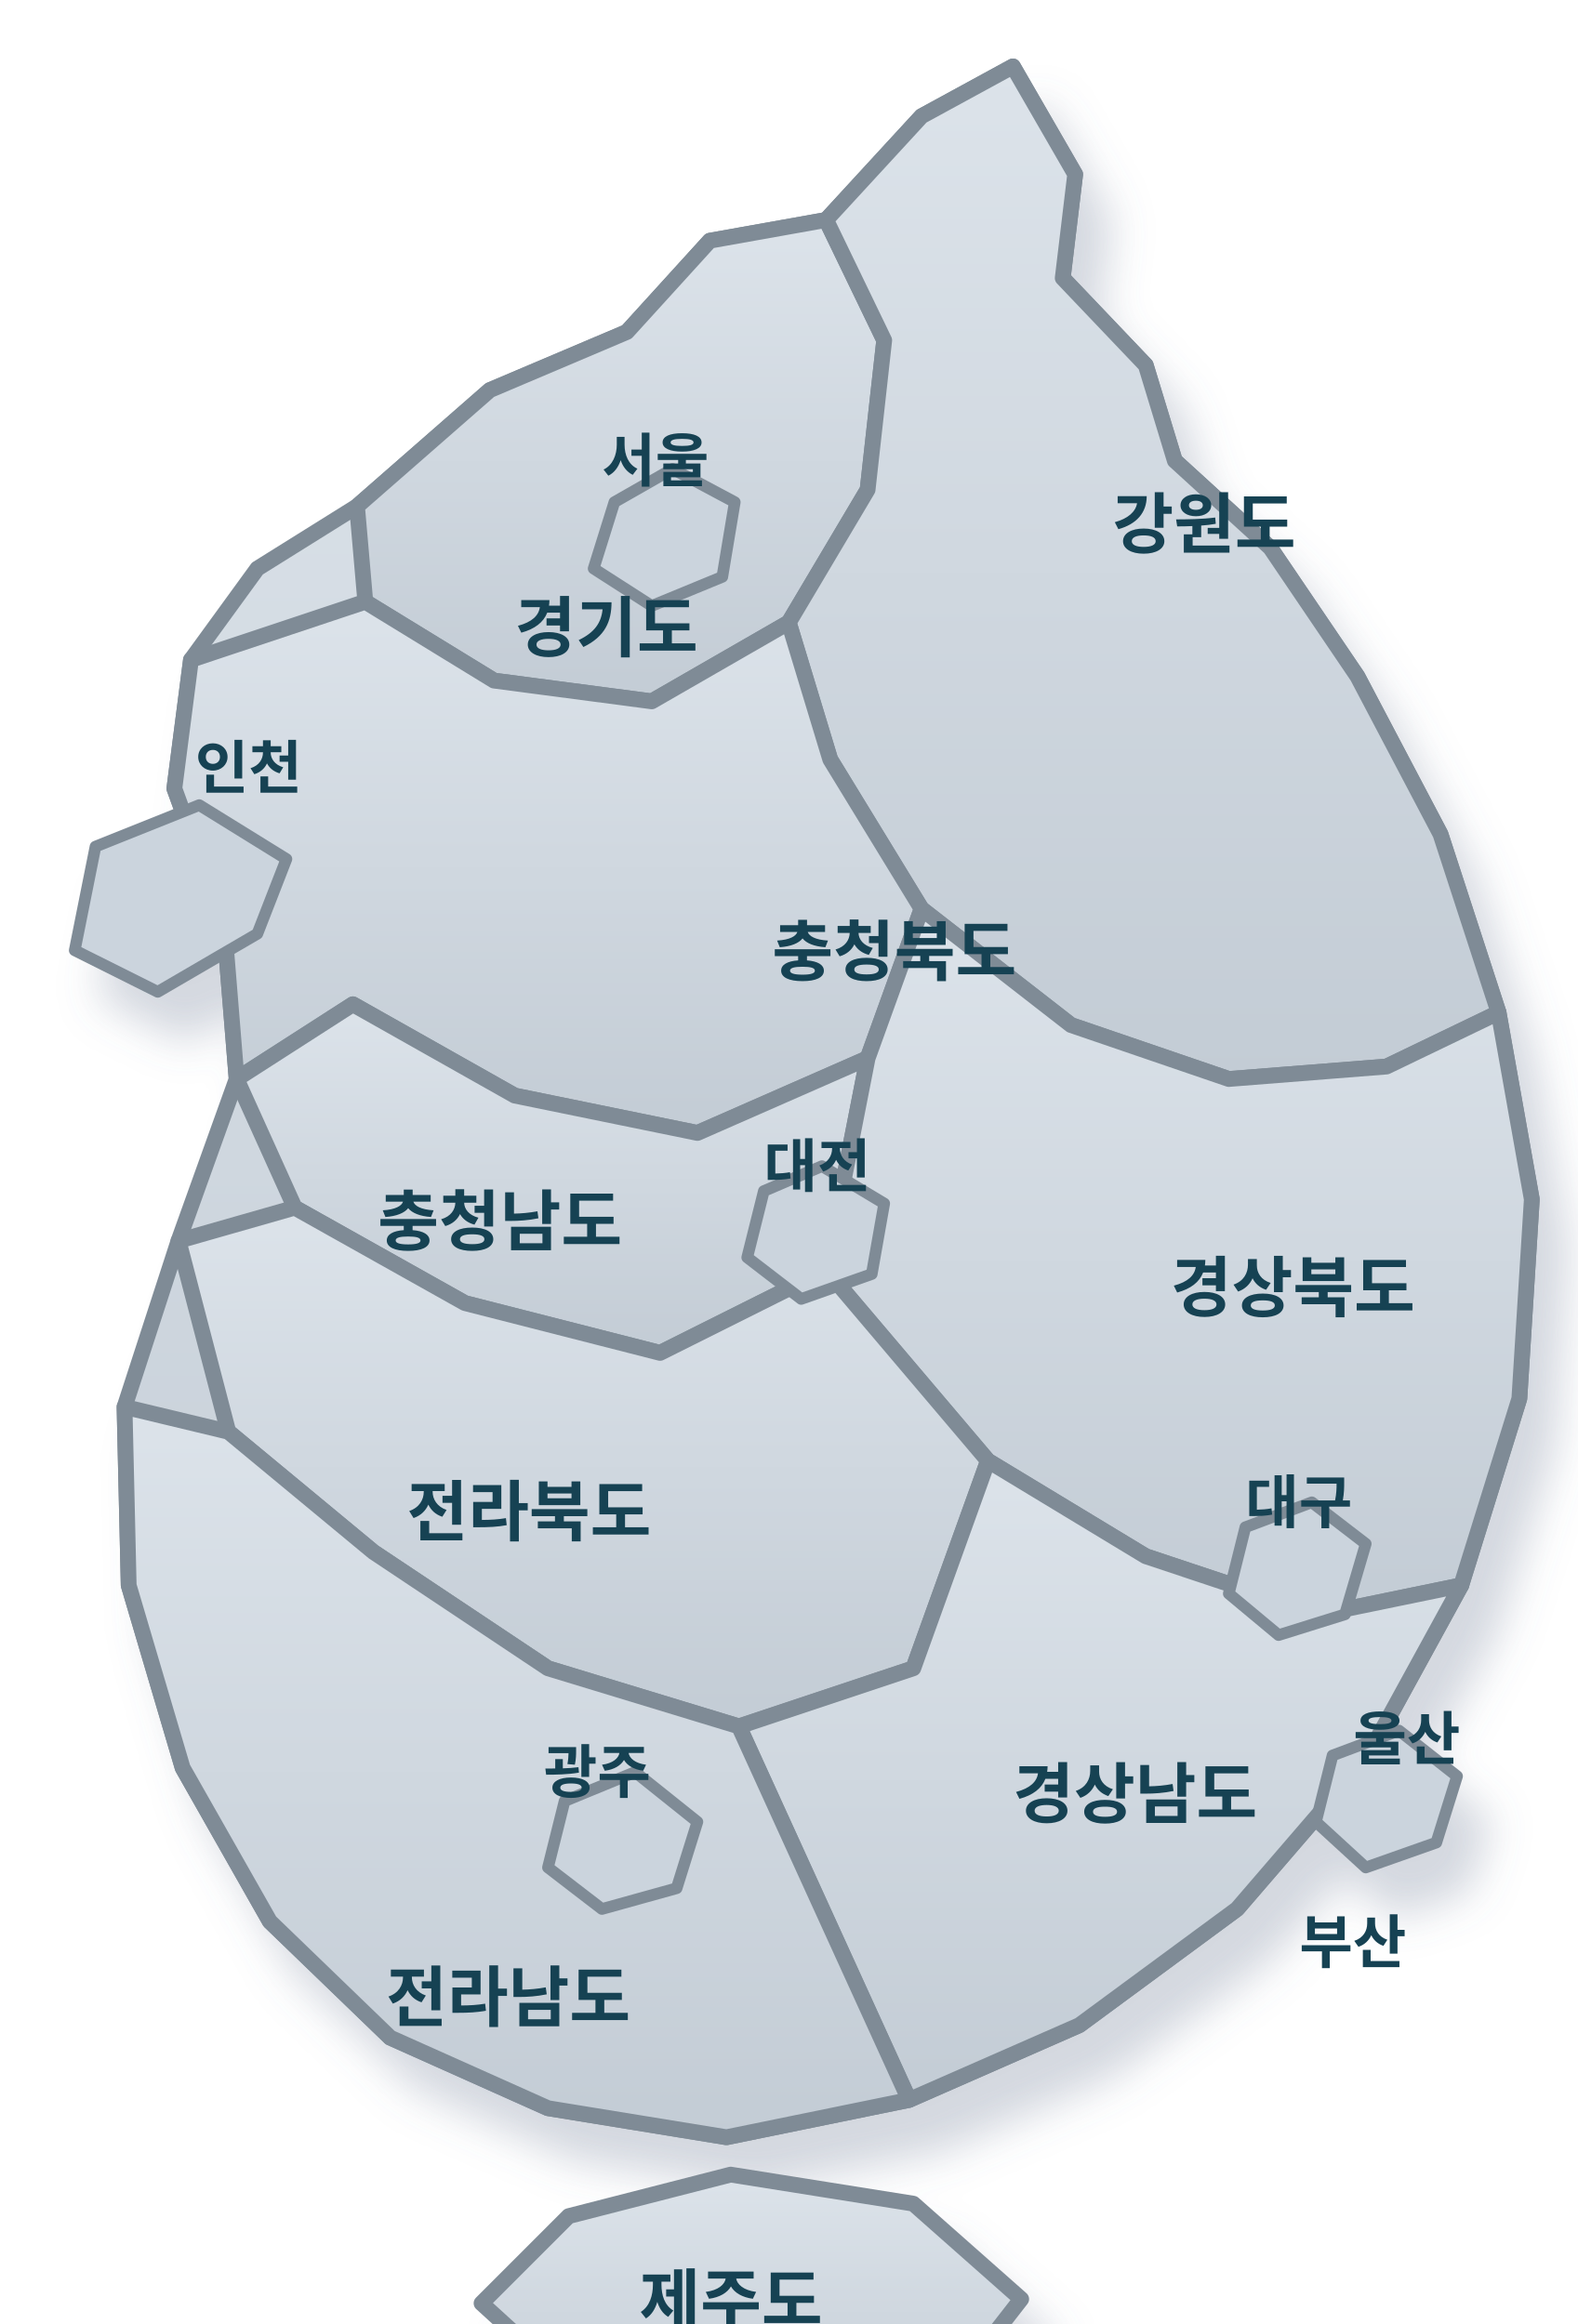
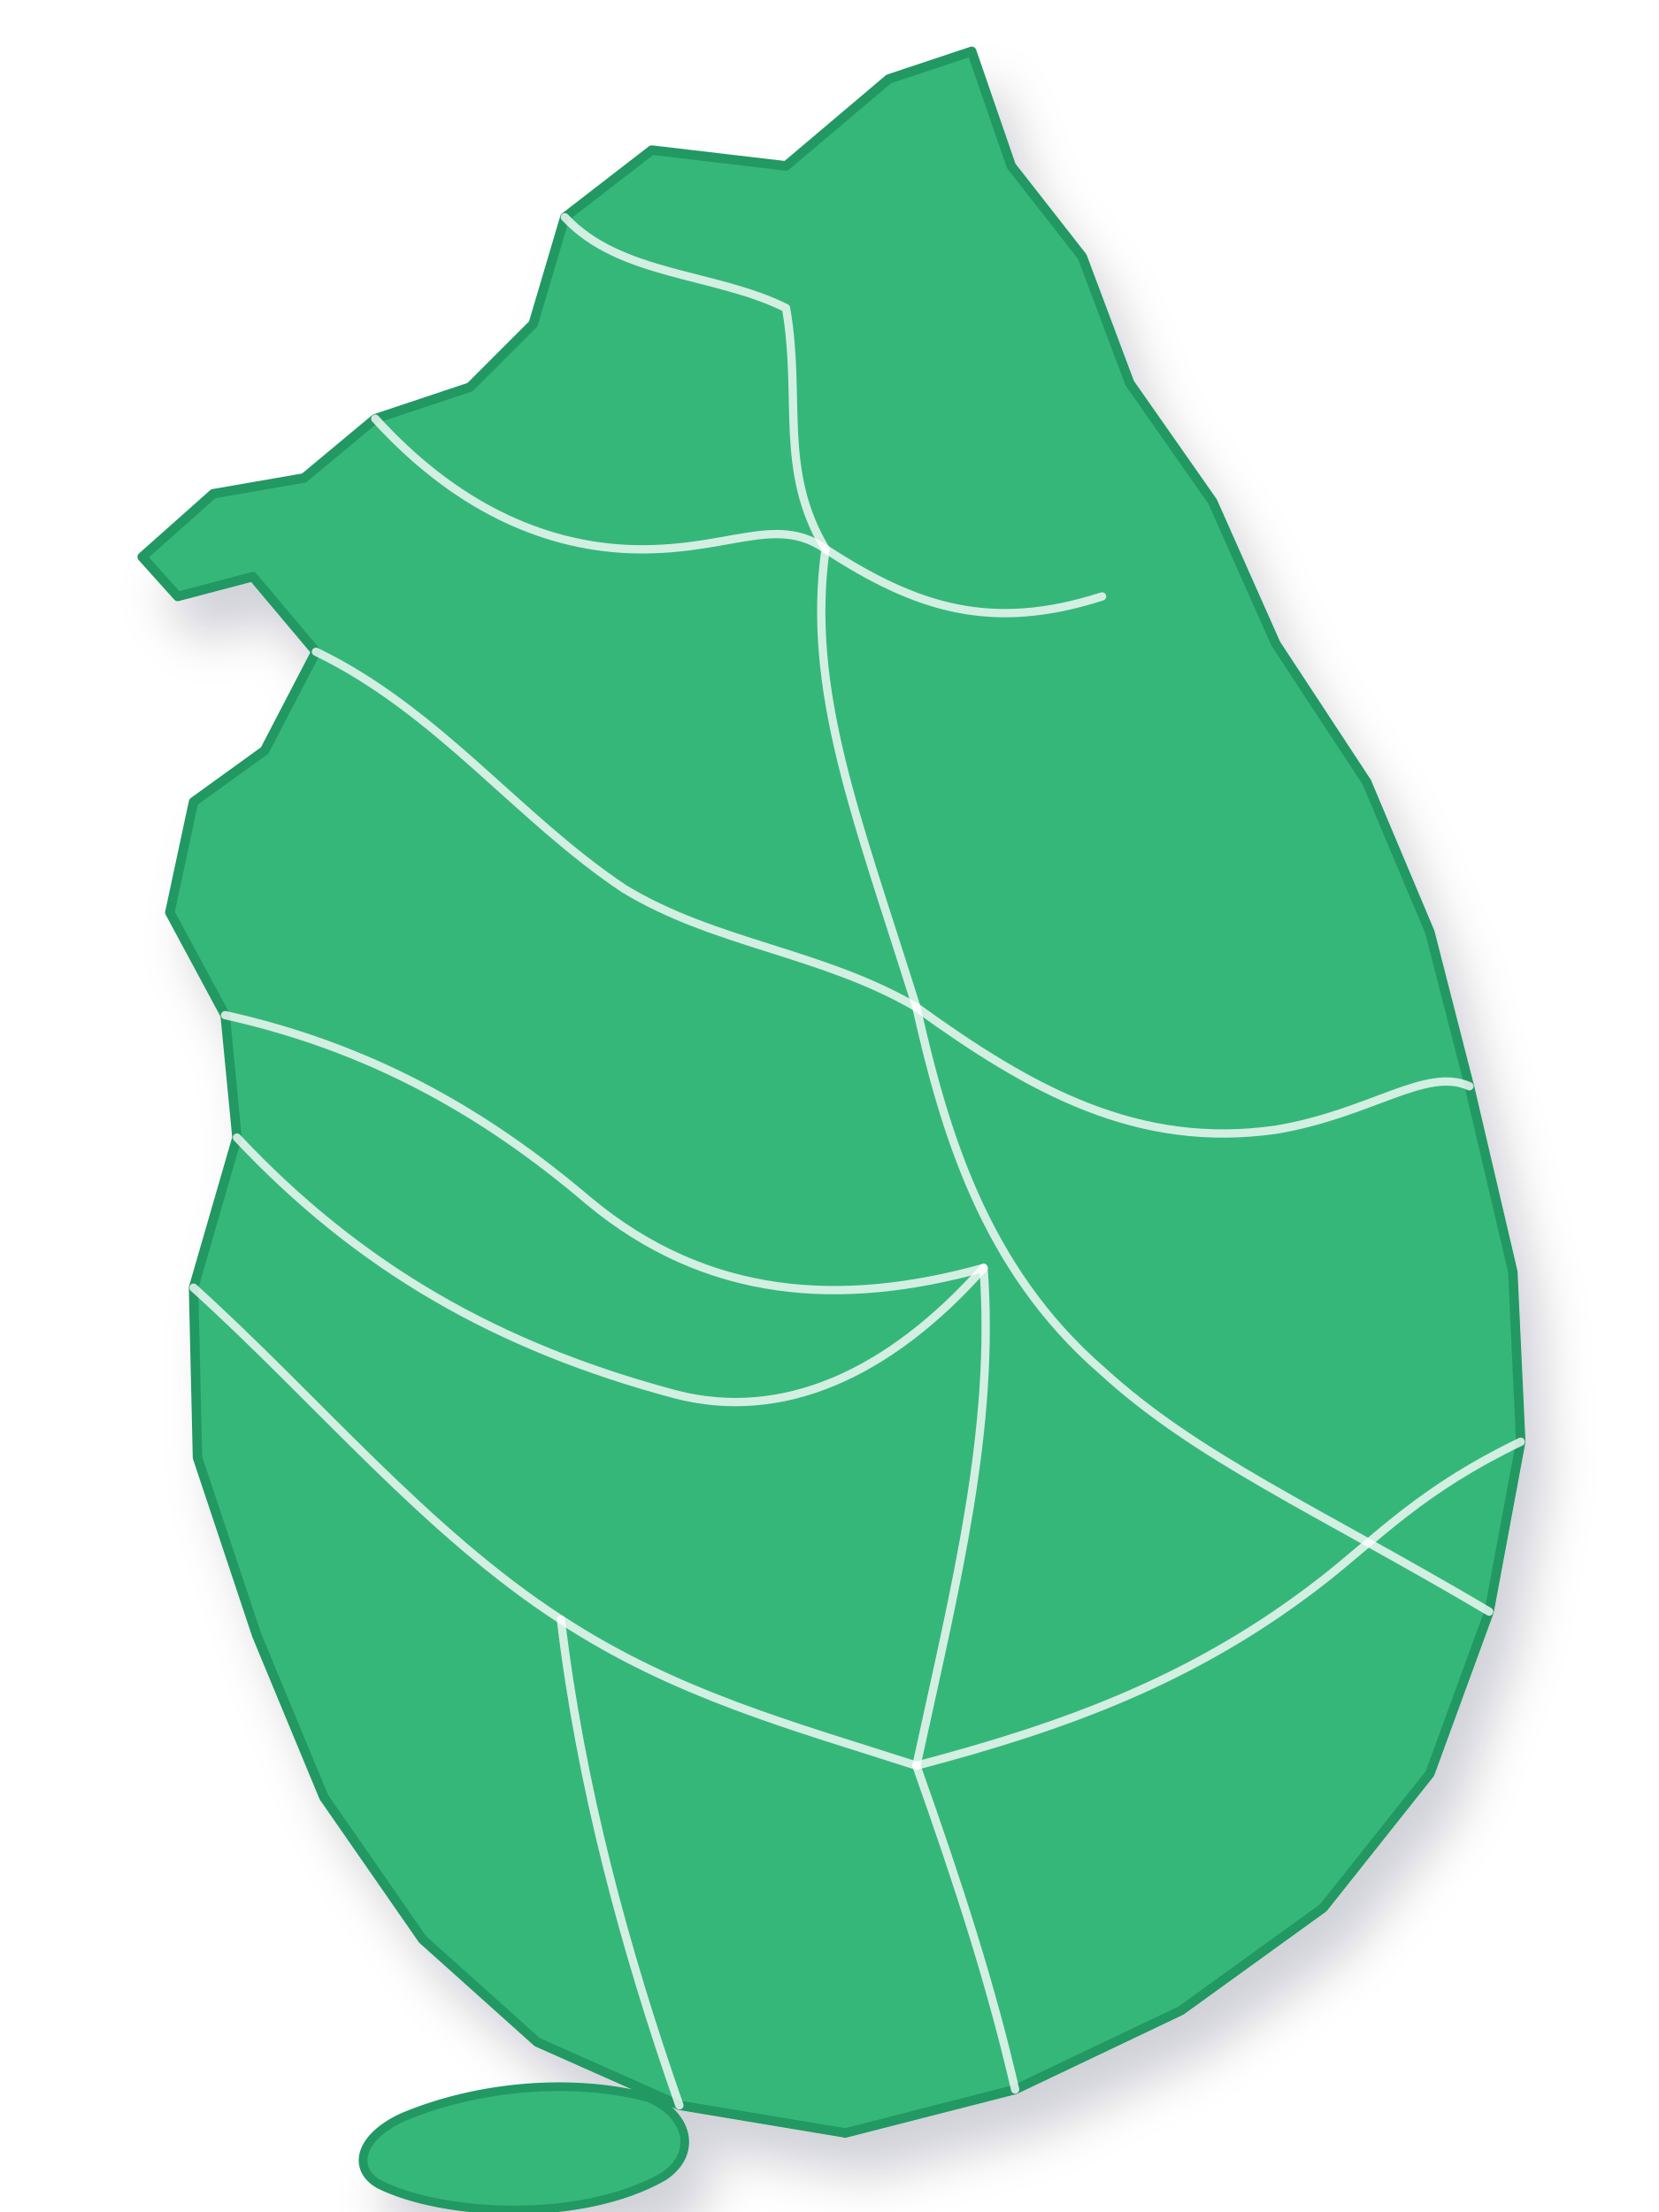
- <svg xmlns="http://www.w3.org/2000/svg" viewBox="0 0 380 560" role="img" aria-labelledby="title desc">
+ <svg xmlns="http://www.w3.org/2000/svg" viewBox="0 0 420 560" role="img" aria-labelledby="title desc">
  <defs>
-     <linearGradient id="regionFill" x1="0" x2="0" y1="0" y2="1">
-       <stop offset="0" stop-color="#dce3ea" />
-       <stop offset="1" stop-color="#c3ccd5" />
-     </linearGradient>
-     <filter id="softShadow" x="-18%" y="-14%" width="136%" height="132%">
-       <feDropShadow dx="7" dy="11" stdDeviation="5" flood-color="#64748b" flood-opacity=".28" />
+     <filter id="mapShadow" x="-18%" y="-12%" width="136%" height="130%">
+       <feDropShadow dx="6" dy="10" stdDeviation="6" flood-color="#0f172a" flood-opacity=".18" />
    </filter>
    <style>
-       .region {
-         fill: url(#regionFill);
-         stroke: #7f8b96;
-         stroke-width: 3.8;
+       .land {
+         fill: #34b77a;
+         stroke: #249864;
+         stroke-width: 2.4;
+         stroke-linejoin: round;
+       }
+       .boundary {
+         fill: none;
+         stroke: rgba(255, 255, 255, .78);
+         stroke-width: 2.1;
        stroke-linecap: round;
        stroke-linejoin: round;
      }
-       .city {
-         fill: #cbd4dd;
-         stroke: #7f8b96;
-         stroke-width: 2.8;
-         stroke-linecap: round;
+       .island {
+         fill: #34b77a;
+         stroke: #249864;
+         stroke-width: 2.2;
        stroke-linejoin: round;
-       }
-       .label {
-         fill: #164253;
-         font-family: Pretendard, -apple-system, BlinkMacSystemFont, "Segoe UI", sans-serif;
-         font-size: 16px;
-         font-weight: 800;
-       }
-       .city-label {
-         font-size: 14px;
      }
    </style>
  </defs>
-   <g filter="url(#softShadow)">
-     <path class="region" d="M86 122 L118 94 L151 80 L171 58 L199 53 L222 28 L244 16 L259 42 L256 67 L276 88 L283 111 L306 132 L327 163 L347 201 L361 244 L369 289 L366 337 L352 382 L329 424 L298 460 L260 488 L219 506 L175 515 L132 508 L94 491 L65 463 L44 426 L31 382 L30 339 L43 299 L57 260 L54 223 L42 190 L46 159 L62 137 Z" />
-     <path class="region" d="M86 122 L118 94 L151 80 L171 58 L199 53 L213 82 L209 118 L190 150 L157 169 L119 164 L88 145 Z" />
-     <path class="region" d="M199 53 L222 28 L244 16 L259 42 L256 67 L276 88 L283 111 L306 132 L327 163 L347 201 L361 244 L334 257 L296 260 L258 247 L222 219 L200 183 L190 150 L209 118 L213 82 Z" />
-     <path class="region" d="M88 145 L119 164 L157 169 L190 150 L200 183 L222 219 L209 255 L168 273 L124 264 L85 242 L57 260 L54 223 L42 190 L46 159 Z" />
-     <path class="region" d="M57 260 L85 242 L124 264 L168 273 L209 255 L199 306 L159 326 L112 314 L71 291 Z" />
-     <path class="region" d="M209 255 L222 219 L258 247 L296 260 L334 257 L361 244 L369 289 L366 337 L352 382 L318 389 L276 375 L238 352 L199 306 Z" />
-     <path class="region" d="M71 291 L112 314 L159 326 L199 306 L238 352 L220 402 L178 416 L132 402 L90 374 L55 345 L43 299 Z" />
-     <path class="region" d="M220 402 L238 352 L276 375 L318 389 L352 382 L329 424 L298 460 L260 488 L219 506 L178 416 Z" />
-     <path class="region" d="M55 345 L90 374 L132 402 L178 416 L219 506 L175 515 L132 508 L94 491 L65 463 L44 426 L31 382 L30 339 Z" />
-     <path class="city" d="M62 225 L38 239 L18 229 L23 204 L48 194 L69 207 Z" />
-     <path class="city" d="M148 121 L162 113 L177 121 L174 139 L157 146 L143 137 Z" />
-     <path class="city" d="M184 287 L198 281 L213 290 L210 307 L193 313 L180 303 Z" />
-     <path class="city" d="M300 368 L316 362 L329 372 L324 389 L308 394 L296 384 Z" />
-     <path class="city" d="M321 423 L337 417 L351 428 L346 444 L329 450 L317 439 Z" />
-     <path class="city" d="M136 434 L153 427 L168 439 L163 455 L145 460 L132 450 Z" />
-     <path class="region" d="M137 534 L176 524 L220 531 L246 554 L225 581 L178 590 L139 576 L116 555 Z" />
-   </g>
-   <g class="label">
-     <text class="city-label" x="145" y="116">서울</text>
-     <text class="city-label" x="47" y="190">인천</text>
-     <text x="124" y="157">경기도</text>
-     <text x="268" y="132">강원도</text>
-     <text x="186" y="235">충청북도</text>
-     <text x="91" y="300">충청남도</text>
-     <text class="city-label" x="184" y="286">대전</text>
-     <text x="282" y="316">경상북도</text>
-     <text x="98" y="370">전라북도</text>
-     <text x="244" y="438">경상남도</text>
-     <text class="city-label" x="300" y="367">대구</text>
-     <text class="city-label" x="326" y="424">울산</text>
-     <text class="city-label" x="313" y="473">부산</text>
-     <text class="city-label" x="131" y="432">광주</text>
-     <text x="93" y="487">전라남도</text>
-     <text x="154" y="560">제주도</text>
+   <g filter="url(#mapShadow)">
+     <path class="land" d="M225 20 L246 13 L256 42 L274 65 L286 97 L307 127 L323 163 L346 198 L362 236 L372 275 L383 322 L385 365 L377 408 L362 449 L335 483 L299 509 L257 529 L214 540 L172 533 L136 517 L107 491 L82 455 L65 414 L50 369 L49 326 L60 288 L57 257 L43 231 L49 203 L67 190 L80 165 L64 146 L45 151 L36 141 L54 125 L77 121 L95 106 L119 98 L135 82 L143 55 L165 38 L199 42 Z" />
+     <path class="boundary" d="M143 55 C157 70 181 69 199 78 C203 101 197 119 209 139" />
+     <path class="boundary" d="M95 106 C115 128 137 138 159 139 C184 140 196 130 209 139 C232 154 251 160 279 151" />
+     <path class="boundary" d="M80 165 C111 180 131 207 158 225 C181 239 208 241 232 255" />
+     <path class="boundary" d="M209 139 C204 175 217 207 232 255 C261 276 288 291 323 286 C347 282 361 270 372 275" />
+     <path class="boundary" d="M57 257 C93 265 122 281 149 304 C179 329 213 331 249 321" />
+     <path class="boundary" d="M232 255 C239 286 249 321 279 347 C303 369 333 382 377 408" />
+     <path class="boundary" d="M60 288 C91 321 126 341 171 353 C198 360 225 348 249 321" />
+     <path class="boundary" d="M49 326 C80 354 108 388 142 410 C171 429 201 437 232 447" />
+     <path class="boundary" d="M249 321 C252 362 242 401 232 447 C243 478 251 503 257 529" />
+     <path class="boundary" d="M232 447 C270 437 303 425 335 400 C349 389 360 377 385 365" />
+     <path class="boundary" d="M142 410 C147 452 158 493 172 533" />
+     <path class="island" d="M102 536 C121 528 145 526 164 531 C174 535 177 545 168 551 C147 563 112 561 96 553 C89 549 91 541 102 536 Z" />
  </g>
</svg>
